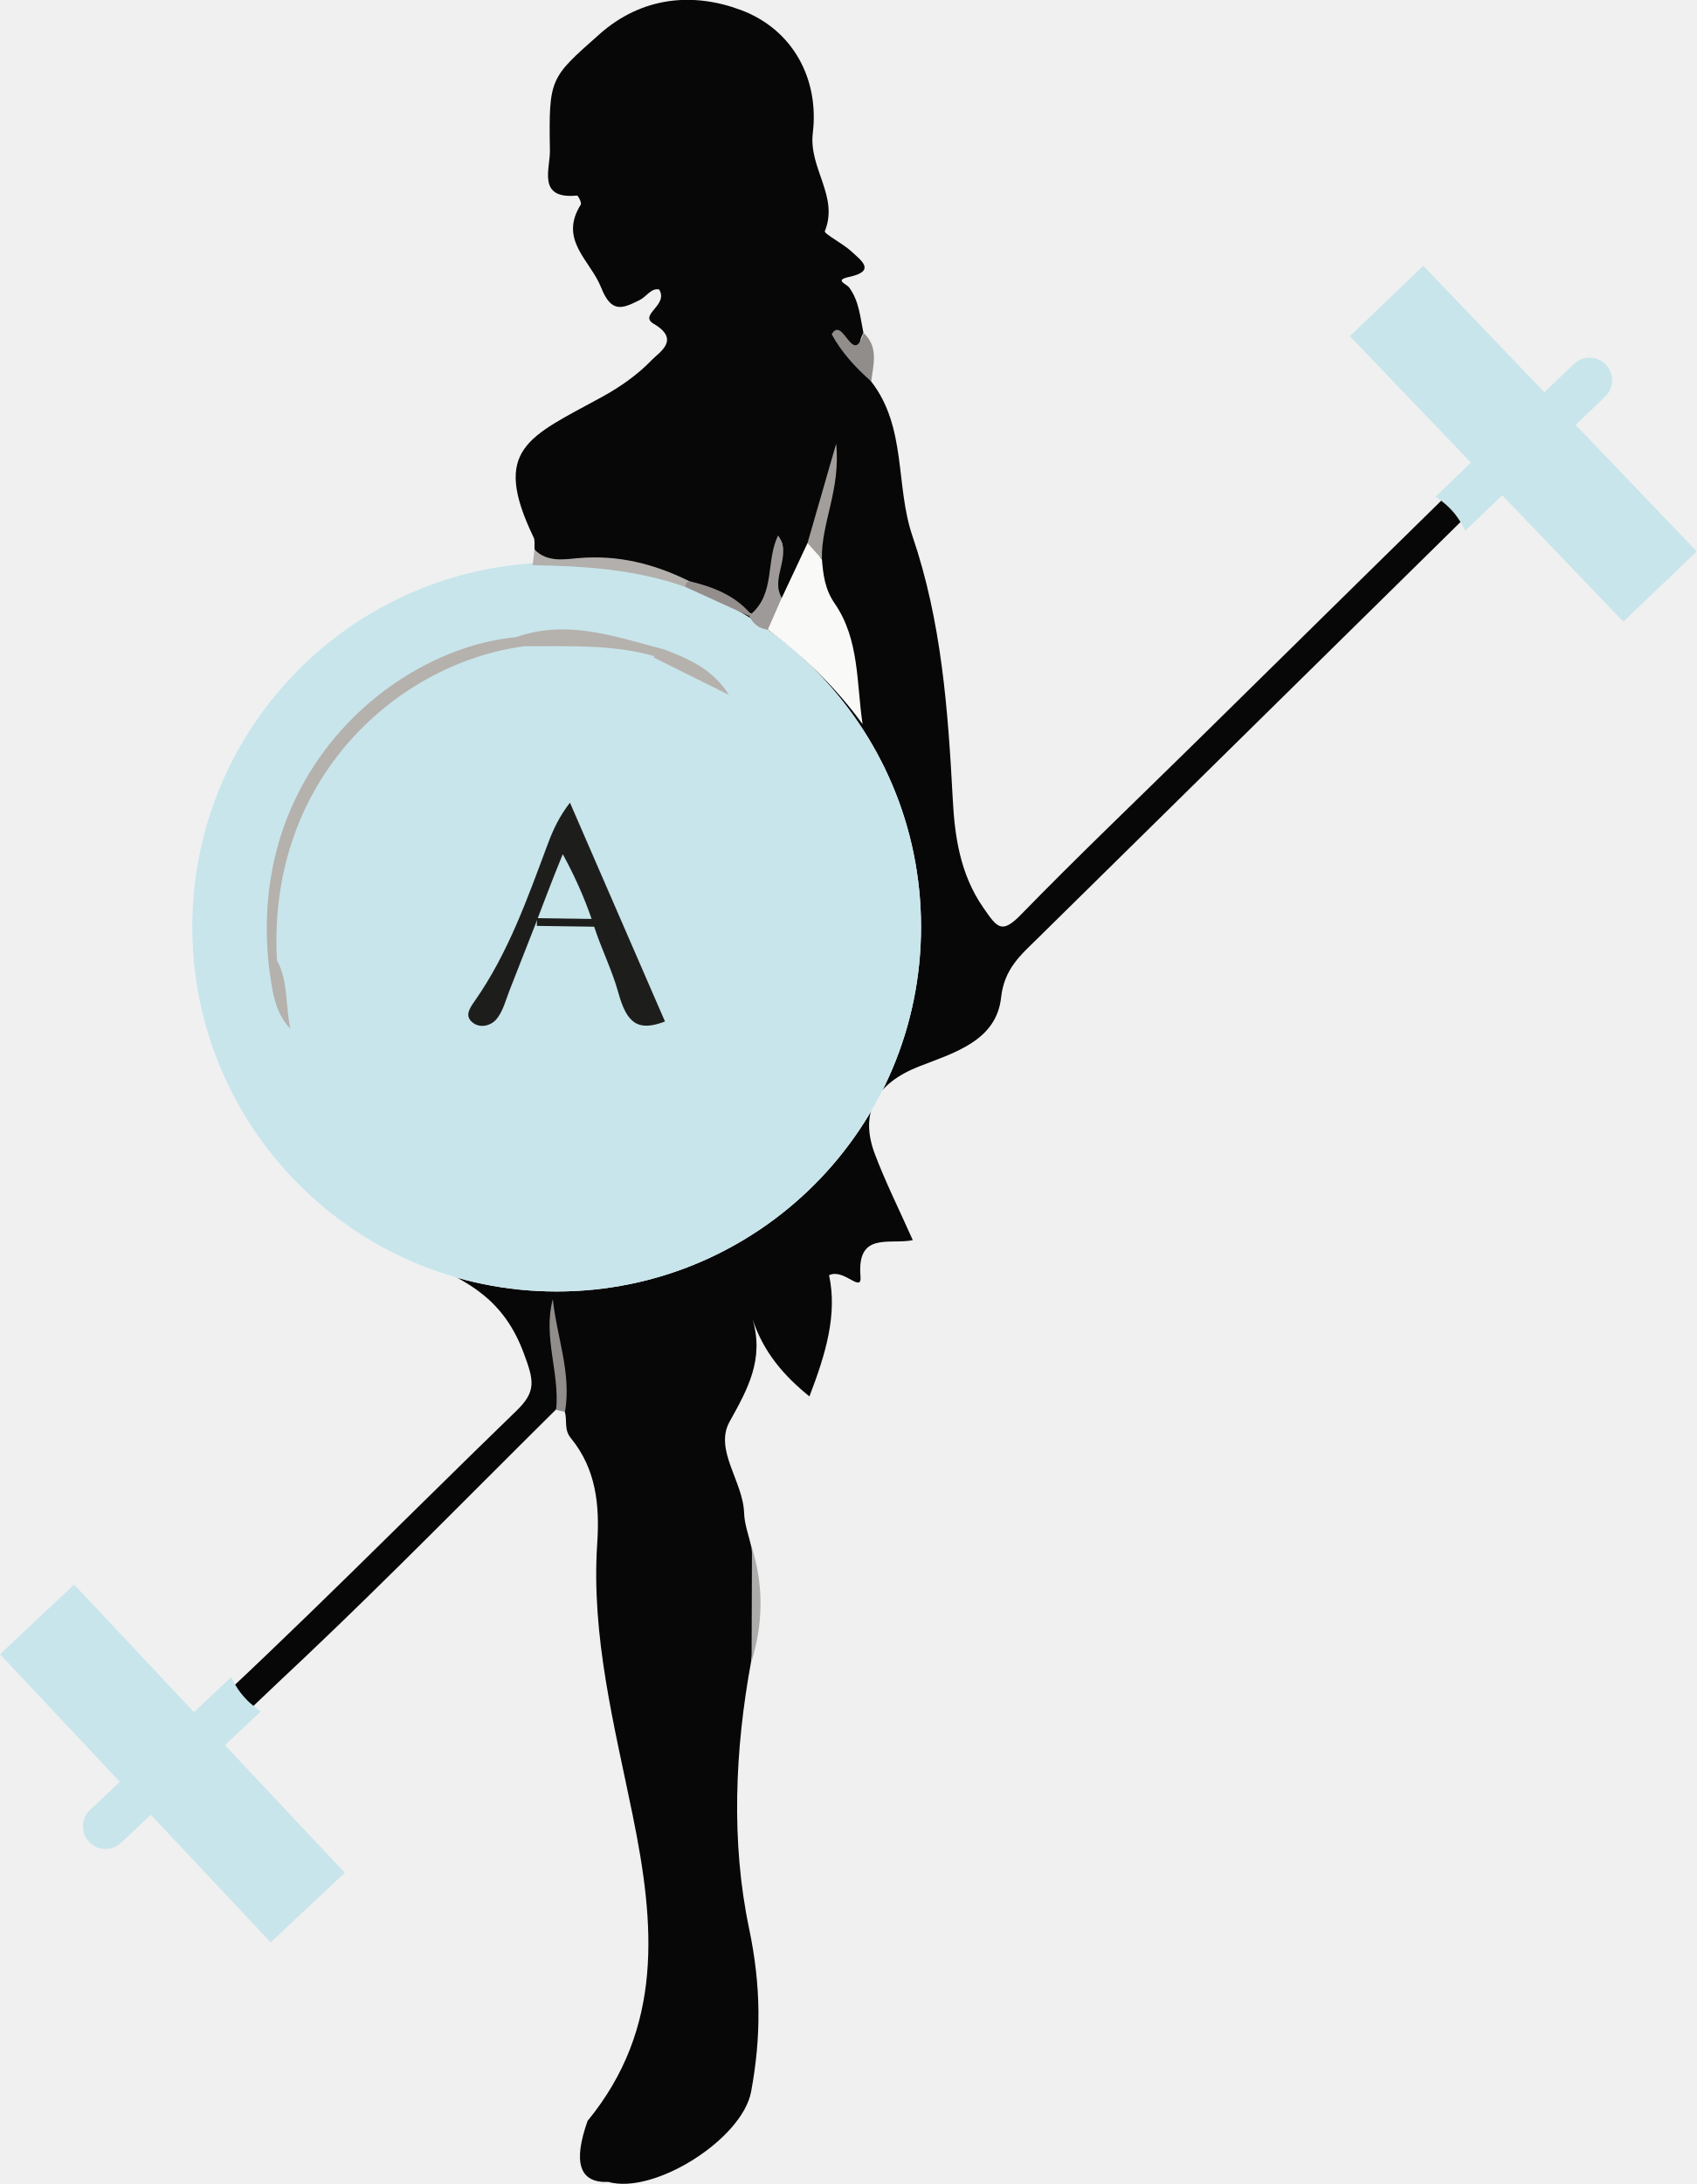
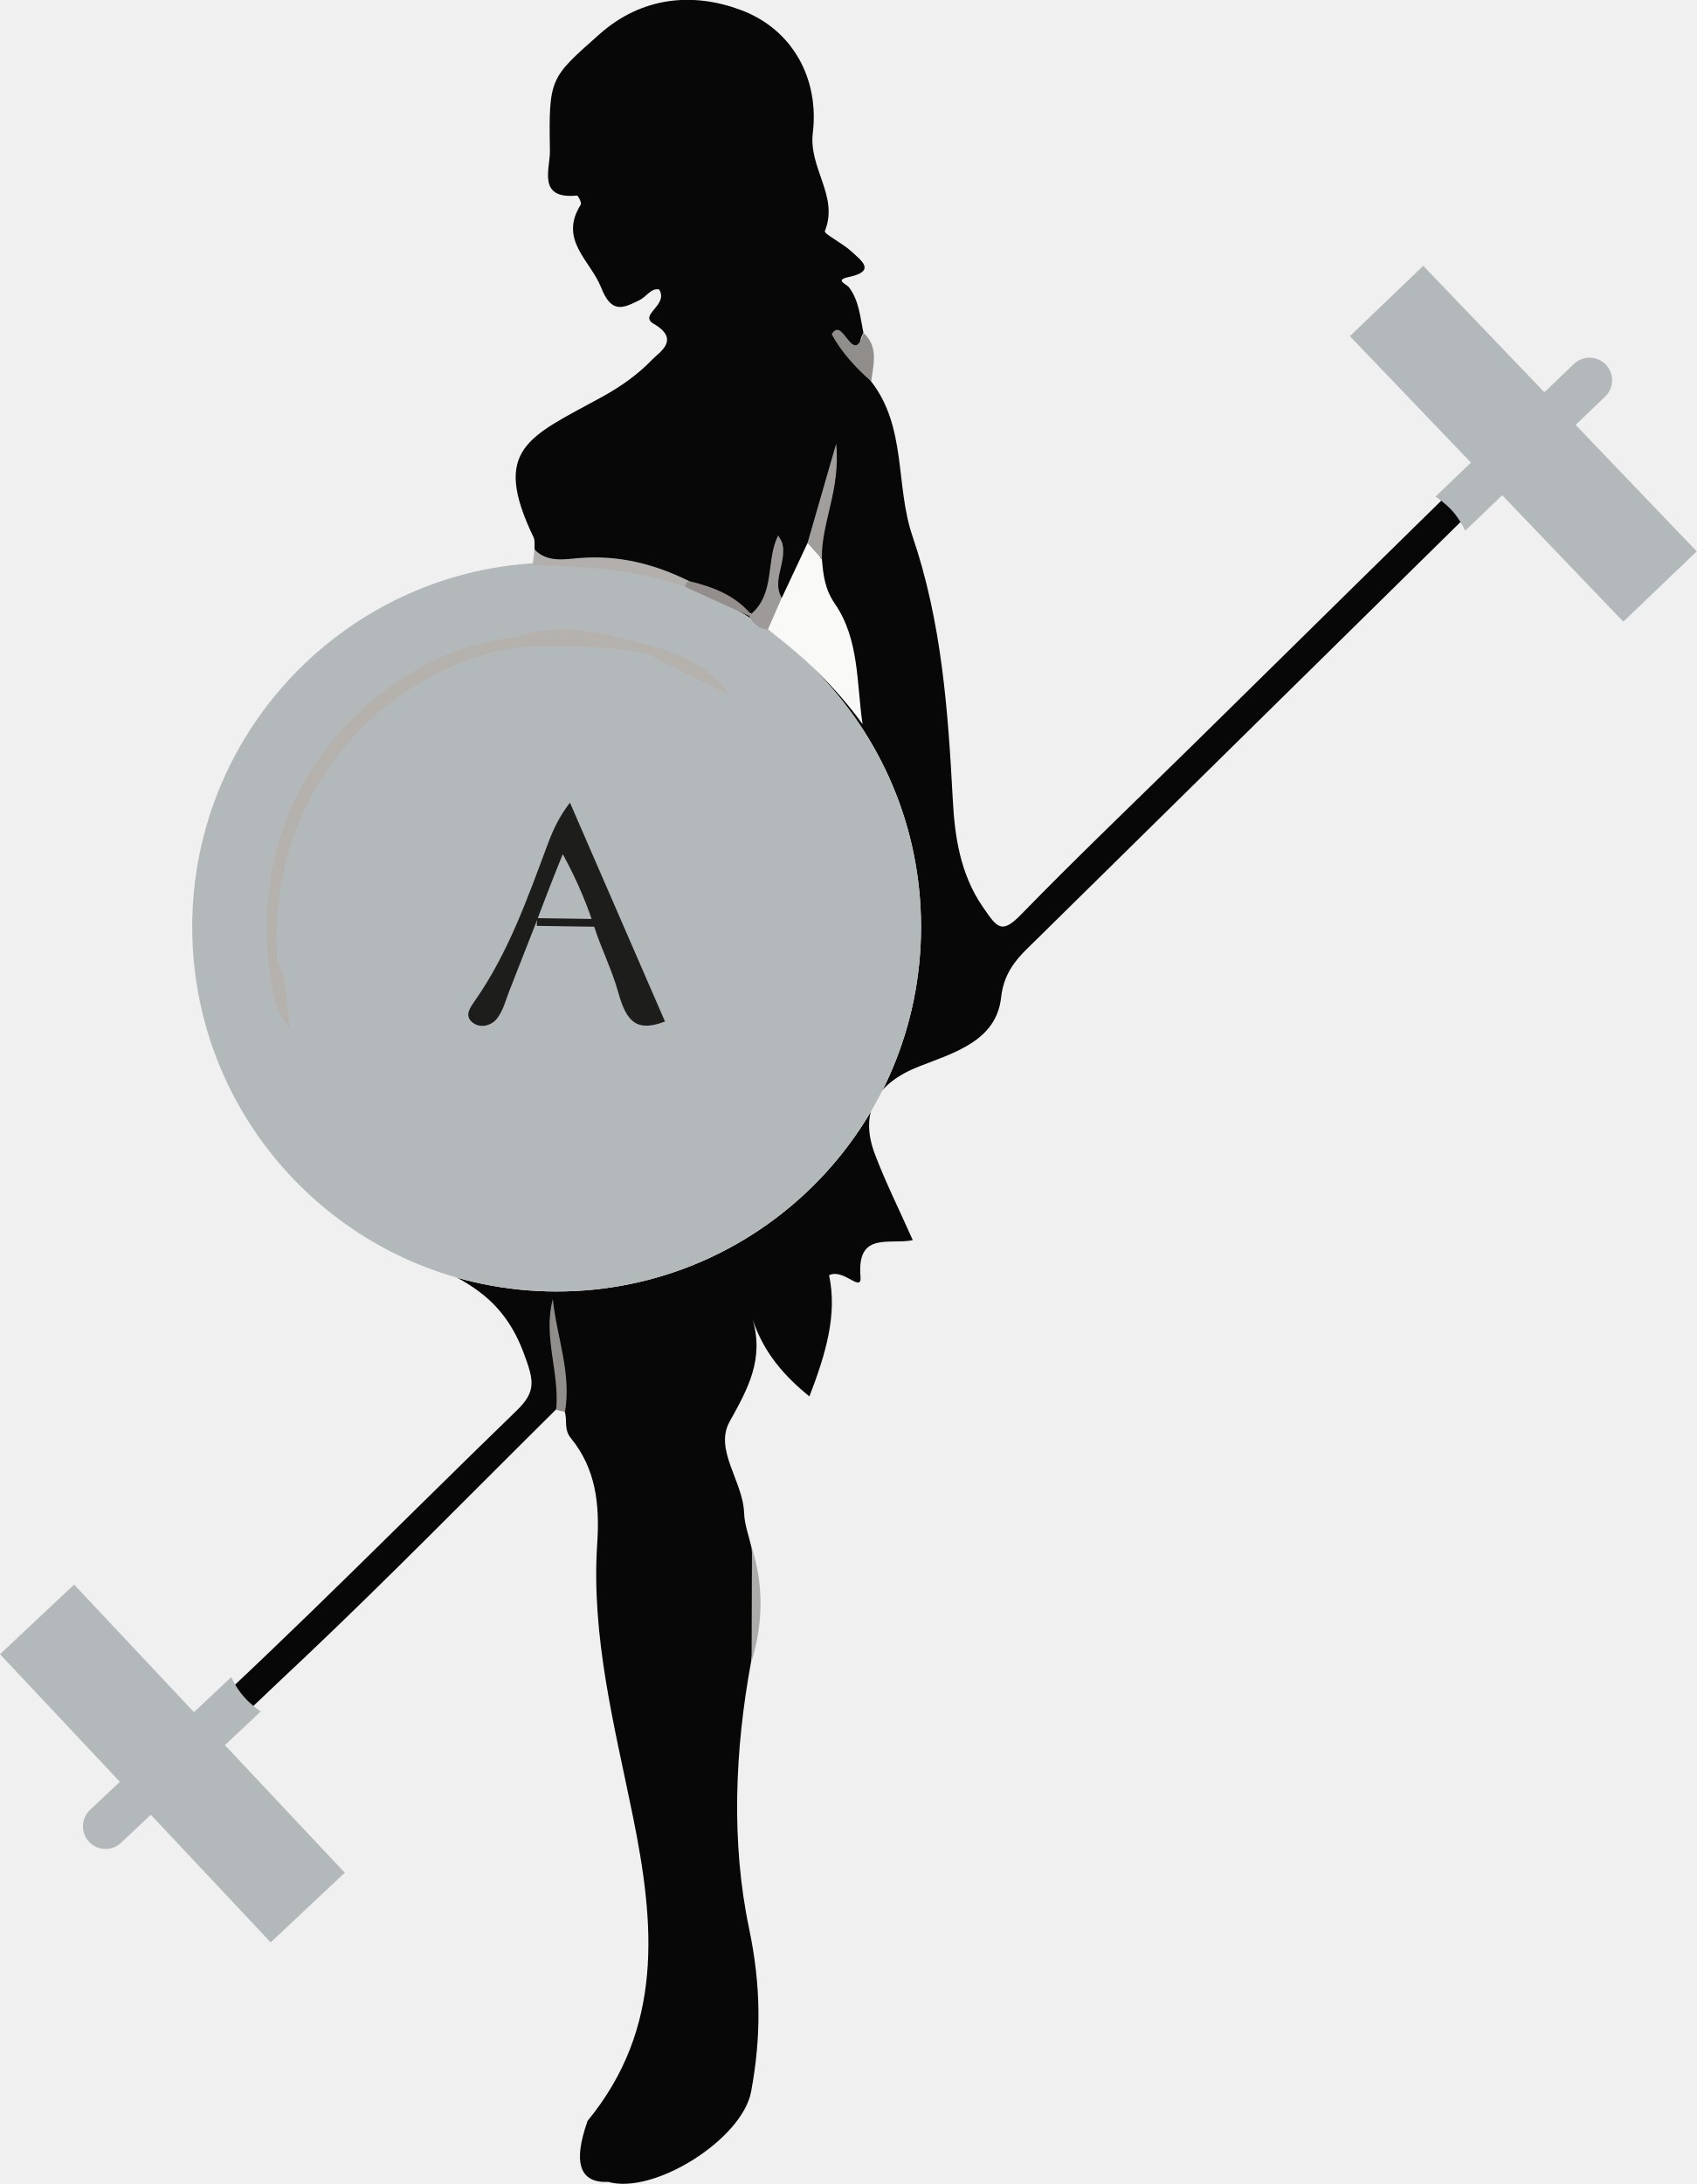
<svg xmlns="http://www.w3.org/2000/svg" id="Capa_2" data-name="Capa 2" viewBox="0 0 220.27 283.46">
  <defs>
    <style>
      .cls-1 {
        fill: #a29e9b;
      }

      .cls-1, .cls-2, .cls-3, .cls-4, .cls-5, .cls-6, .cls-7, .cls-8, .cls-9, .cls-10, .cls-11, .cls-12 {
        stroke-width: 0px;
      }

      .cls-2 {
-         fill: #c8e5eb;
+         fill: #b2afac;
      }

      .cls-3 {
-         fill: #b2afac;
-       }
- 
-       .cls-4 {
        fill: #1d1e1c;
      }

      .cls-13 {
        fill: none;
        stroke: #1d1e1c;
        stroke-miterlimit: 10;
      }

-       .cls-5 {
+       .cls-4 {
        fill: #9e9a99;
      }

-       .cls-6 {
+       .cls-5 {
        fill: #fff;
      }

-       .cls-7 {
+       .cls-6 {
        fill: #b5b1ad;
      }

-       .cls-8 {
+       .cls-7 {
        fill: #acacaa;
      }

-       .cls-9 {
+       .cls-8 {
        fill: #f9f9f8;
      }

-       .cls-10 {
+       .cls-9 {
        fill: #918d8b;
      }

-       .cls-11 {
+       .cls-10 {
        fill: #938e8c;
      }

+       .cls-11 {
+         fill: #070707;
+       }
+ 
      .cls-12 {
-         fill: #070707;
+         fill: #b3b9ba;
      }
    </style>
  </defs>
  <g id="Capa_1-2" data-name="Capa 1">
-     <path class="cls-12" d="m23.89,224.81c14.76-13.5,28.77-27.78,43.14-41.69,2.62-2.53,2.3-3.92.95-7.53-2.57-6.88-7.09-9.31-13.28-11.95-14.05-5.98-23.23-16.99-27.82-31.64-.5-1.61-.42-3.4-.61-5.1-.58-4.59-.57-9.18,0-13.77,3.04-22.96,23.87-39.01,42.88-39.78,6.39-1.06,12.59-.06,18.7,1.77,3.14,1.31,6.3,2.62,9.21,4.41,1.06.79,2.46.8,3.53,1.57,4.67,2.94,8.99,6.2,10.41,10.37-.39-5.69-4.2-12.05-5.44-19.09.14-4.34,2.38-8.25,2.8-12.54-.15,3.75-2.34,7.02-2.64,10.74-.88,2.82-1.08,6.05-4.41,7.41-2.77-3.03,1.53-5.78-.05-7.99-1.25,2.66.54,7.22-3.13,9.97-3.08-1.62-6.15-3.29-9.4-4.58-5.23-1.55-10.48-2.97-16.03-2.41-1.41.14-2.77-.03-3.31-1.69-.03-.52.09-1.12-.12-1.55-5.53-11.49-.64-13.01,8.77-18.16,2.47-1.35,4.73-2.93,6.6-4.88.95-.99,3.75-2.61.23-4.67-2.02-1.18,1.95-2.38.71-4.45-1.02-.26-1.65.93-2.55,1.37-2.21,1.1-3.65,1.76-4.99-1.63-1.4-3.54-5.55-6.16-2.64-10.77.14-.22-.35-1.19-.49-1.17-5.22.52-3.48-3.48-3.52-5.81-.16-9.49.01-9.42,6.41-15.11,5.54-4.93,12.21-5.48,18.41-3.15,6.74,2.53,10.15,8.96,9.31,15.94-.56,4.61,3.41,8.21,1.56,12.75-.14.34,2.38,1.62,3.48,2.66,1.16,1.09,3.27,2.51-.32,3.28-1.98.43-.39.86,0,1.38,1.29,1.73,1.43,3.85,1.85,5.87-1.27,2.35-.01,4.31.99,6.3,4.64,5.94,3.14,13.53,5.37,20.07,3.8,11.14,4.62,22.59,5.24,34.2.25,4.72.93,9.68,3.96,14.04,1.83,2.65,2.39,3.49,4.95.85,7.28-7.47,14.83-14.67,22.27-21.98,14.38-14.14,28.73-28.31,43.18-42.38,1.13-1.1,2.36-4.06,4.38-1.97,1.74,1.81-.59,3.39-1.9,4.68-21.93,21.6-43.88,43.17-65.8,64.77-2.18,2.15-4.35,3.92-4.77,7.71-.62,5.64-6.17,7.18-10.64,8.93-5.56,2.18-7.8,5.95-5.74,11.39,1.38,3.64,3.13,7.14,4.92,11.16-3,.62-7.28-1.18-6.79,4.7.19,2.27-2.16-1.09-4.08-.15,1.1,5.11-.44,10.23-2.55,15.73-3.32-2.69-5.94-5.7-7.38-10.01,1.52,5.17-.6,9.01-2.98,13.28-2.04,3.66,1.75,7.75,1.88,11.86.05,1.51.63,3,.97,4.5.49,4.92.6,9.83-.05,14.74-2.14,11.55-2.61,23.56-.28,34.65,1.58,7.53,1.59,14.11.27,21.22-1.15,6.15-12.56,13.39-18.54,11.71q-5.59.25-2.69-7.92c9.9-12.07,8.74-25.53,5.87-39.6-2.37-11.63-5.42-23.28-4.62-35.32.34-5.08-.16-9.71-3.43-13.71-.93-1.13-.42-2.32-.79-3.42-.3-4.78-1.95-9.5-1.49-13.41-1.71,3.68,2.78,8.53.34,13.15-10.85,10.74-21.53,21.67-32.61,32.16-4.4,4.16-8.29,7.73-12.45,12.1" />
-     <circle class="cls-6" cx="72.26" cy="120.31" r="47.31" />
-     <circle class="cls-2" cx="72.26" cy="120.31" r="47.31" />
-     <path class="cls-3" d="m69.38,71.31c1.67,1.71,3.82,1.29,5.8,1.12,5.09-.43,9.78.76,14.29,2.99.1.43-.07.68-.5.75-6.42-2.26-13.09-2.72-19.82-2.81.08-.68.16-1.37.24-2.05Z" />
-     <path class="cls-10" d="m72.2,182.99c.48-4.82-1.75-9.51-.43-14.38.5,4.89,2.44,9.59,1.58,14.64-.39-.09-.77-.17-1.16-.26Z" />
-     <path class="cls-10" d="m113.11,49.51c-2.06-1.81-3.88-3.8-5.14-6.13,1.48-2.51,2.76,4.39,4.14-.17,1.99,1.84,1.26,4.11.99,6.3Z" />
-     <path class="cls-8" d="m97.57,215.63c.02-4.91.03-9.83.05-14.74,1.53,4.92,1.45,9.83-.05,14.74Z" />
-     <path class="cls-4" d="m73.99,104.17c4.15,9.56,8.25,18.99,12.34,28.41-3.55,1.36-4.97.2-6.06-3.75-.81-2.93-2.2-5.66-3.13-8.55-.73-2.28-1.96-5.55-4.08-9.42-1.61,3.92-2.78,7.12-3.63,9.31-1.13,2.9-2.21,5.65-3.29,8.39-.5,1.27-.84,2.71-1.69,3.72-.75.89-2.26,1.27-3.26.29-.81-.8-.23-1.7.43-2.64,4.36-6.21,6.86-13.34,9.48-20.35.73-1.96,1.54-3.66,2.89-5.4Z" />
-     <path class="cls-9" d="m106.7,72.57c.17,2.03.38,3.9,1.67,5.77,3.21,4.66,2.81,10.28,3.61,15.65-3.49-4.81-7.65-8.78-12.29-12.27-.83-2.01.59-3.03,1.81-4.14,1.11-2.36,2.22-4.73,3.33-7.09,2.06-.59,1.09,1.53,1.87,2.09Z" />
+     <path class="cls-11" d="m23.89,224.81c14.76-13.5,28.77-27.78,43.14-41.69,2.62-2.53,2.3-3.92.95-7.53-2.57-6.88-7.09-9.31-13.28-11.95-14.05-5.98-23.23-16.99-27.82-31.64-.5-1.61-.42-3.4-.61-5.1-.58-4.59-.57-9.18,0-13.77,3.04-22.96,23.87-39.01,42.88-39.78,6.39-1.06,12.59-.06,18.7,1.77,3.14,1.31,6.3,2.62,9.21,4.41,1.06.79,2.46.8,3.53,1.57,4.67,2.94,8.99,6.2,10.41,10.37-.39-5.69-4.2-12.05-5.44-19.09.14-4.34,2.38-8.25,2.8-12.54-.15,3.75-2.34,7.02-2.64,10.74-.88,2.82-1.08,6.05-4.41,7.41-2.77-3.03,1.53-5.78-.05-7.99-1.25,2.66.54,7.22-3.13,9.97-3.08-1.62-6.15-3.29-9.4-4.58-5.23-1.55-10.48-2.97-16.03-2.41-1.41.14-2.77-.03-3.31-1.69-.03-.52.09-1.12-.12-1.55-5.53-11.49-.64-13.01,8.77-18.16,2.47-1.35,4.73-2.93,6.6-4.88.95-.99,3.75-2.61.23-4.67-2.02-1.18,1.95-2.38.71-4.45-1.02-.26-1.65.93-2.55,1.37-2.21,1.1-3.65,1.76-4.99-1.63-1.4-3.54-5.55-6.16-2.64-10.77.14-.22-.35-1.19-.49-1.17-5.22.52-3.48-3.48-3.52-5.81-.16-9.49.01-9.42,6.41-15.11,5.54-4.93,12.21-5.48,18.41-3.15,6.74,2.53,10.15,8.96,9.31,15.94-.56,4.61,3.41,8.21,1.56,12.75-.14.34,2.38,1.62,3.48,2.66,1.16,1.09,3.27,2.51-.32,3.28-1.98.43-.39.86,0,1.38,1.29,1.73,1.43,3.85,1.85,5.87-1.27,2.35-.01,4.31.99,6.3,4.64,5.94,3.14,13.53,5.37,20.07,3.8,11.14,4.62,22.59,5.24,34.2.25,4.72.93,9.68,3.96,14.04,1.83,2.65,2.39,3.49,4.95.85,7.28-7.47,14.83-14.67,22.27-21.98,14.38-14.14,28.73-28.31,43.18-42.38,1.13-1.1,2.36-4.06,4.38-1.97,1.74,1.81-.59,3.39-1.9,4.68-21.93,21.6-43.88,43.17-65.8,64.77-2.18,2.15-4.35,3.92-4.77,7.71-.62,5.64-6.17,7.18-10.64,8.93-5.56,2.18-7.8,5.95-5.74,11.39,1.38,3.64,3.13,7.14,4.92,11.16-3,.62-7.28-1.18-6.79,4.7.19,2.27-2.16-1.09-4.08-.15,1.1,5.11-.44,10.23-2.55,15.73-3.32-2.69-5.94-5.7-7.38-10.01,1.52,5.17-.6,9.01-2.98,13.28-2.04,3.66,1.75,7.75,1.88,11.86.05,1.51.63,3,.97,4.5.49,4.92.6,9.83-.05,14.74-2.14,11.55-2.61,23.56-.28,34.65,1.58,7.53,1.59,14.11.27,21.22-1.15,6.15-12.56,13.39-18.54,11.71q-5.59.25-2.69-7.92c9.9-12.07,8.74-25.53,5.87-39.6-2.37-11.63-5.42-23.28-4.62-35.32.34-5.08-.16-9.71-3.43-13.71-.93-1.13-.42-2.32-.79-3.42-.3-4.78-1.95-9.5-1.49-13.41-1.71,3.68,2.78,8.53.34,13.15-10.85,10.74-21.53,21.67-32.61,32.16-4.4,4.16-8.29,7.73-12.45,12.1" />
+     <circle class="cls-5" cx="72.26" cy="120.31" r="47.31" />
+     <circle class="cls-12" cx="72.26" cy="120.31" r="47.31" />
+     <path class="cls-2" d="m69.38,71.31c1.67,1.71,3.82,1.29,5.8,1.12,5.09-.43,9.78.76,14.29,2.99.1.43-.07.68-.5.75-6.42-2.26-13.09-2.72-19.82-2.81.08-.68.16-1.37.24-2.05Z" />
+     <path class="cls-9" d="m72.2,182.99c.48-4.82-1.75-9.51-.43-14.38.5,4.89,2.44,9.59,1.58,14.64-.39-.09-.77-.17-1.16-.26Z" />
+     <path class="cls-9" d="m113.11,49.51c-2.06-1.81-3.88-3.8-5.14-6.13,1.48-2.51,2.76,4.39,4.14-.17,1.99,1.84,1.26,4.11.99,6.3Z" />
+     <path class="cls-7" d="m97.57,215.63c.02-4.91.03-9.83.05-14.74,1.53,4.92,1.45,9.83-.05,14.74Z" />
+     <path class="cls-3" d="m73.99,104.17c4.15,9.56,8.25,18.99,12.34,28.41-3.55,1.36-4.97.2-6.06-3.75-.81-2.93-2.2-5.66-3.13-8.55-.73-2.28-1.96-5.55-4.08-9.42-1.61,3.92-2.78,7.12-3.63,9.31-1.13,2.9-2.21,5.65-3.29,8.39-.5,1.27-.84,2.71-1.69,3.72-.75.89-2.26,1.27-3.26.29-.81-.8-.23-1.7.43-2.64,4.36-6.21,6.86-13.34,9.48-20.35.73-1.96,1.54-3.66,2.89-5.4Z" />
+     <path class="cls-8" d="m106.7,72.57c.17,2.03.38,3.9,1.67,5.77,3.21,4.66,2.81,10.28,3.61,15.65-3.49-4.81-7.65-8.78-12.29-12.27-.83-2.01.59-3.03,1.81-4.14,1.11-2.36,2.22-4.73,3.33-7.09,2.06-.59,1.09,1.53,1.87,2.09Z" />
    <path class="cls-1" d="m106.7,72.57c-.62-.7-1.25-1.39-1.87-2.09,1.13-3.91,2.25-7.82,3.72-12.89.61,5.96-1.96,10.3-1.85,14.97Z" />
-     <path class="cls-5" d="m101.49,77.58c-.6,1.38-1.2,2.76-1.81,4.14-1.16-.1-1.91-.78-2.43-1.77l.24-.24c3.18-2.71,1.9-6.92,3.52-10.21,1.93,2.58-1.06,5.49.47,8.08Z" />
-     <path class="cls-7" d="m94.66,90.23c-2.19-3.49-5.45-4.8-8.75-6.06-.04.04-.07.08-.11.12-.01-.04-.02-.08-.03-.12-6.17-1.63-12.3-3.78-18.78-1.47,0,0,0,0,0,0-15.45,1.43-35,17.17-32.06,42.93.43,2.79.63,5.66,2.77,7.9-.66-2.96-.24-6.11-1.75-8.9-1.28-23.9,16.02-38.67,32.17-40.76,5.6.05,11.23-.29,16.72,1.26.05.02.09.03.14.04-.05.05-.09.1-.14.15,3.28,1.63,6.55,3.26,9.83,4.89Z" />
-     <path class="cls-11" d="m89.46,75.42c3.05.73,5.92,1.81,8.03,4.29,0,0-.24.24-.24.24-2.77-1.26-5.53-2.52-8.29-3.78,0-.36.17-.61.5-.75Z" />
-     <path class="cls-2" d="m31.26,219.74c-.5-.65-.9-1.35-1.24-2.07l-4.84,4.55-15.56-16.56-9.62,9.04,15.56,16.56-3.87,3.64c-1.18,1.11-1.24,2.97-.13,4.15s2.96,1.24,4.15.13l3.87-3.64,15.56,16.56,9.62-9.04-15.56-16.56,4.65-4.37c-.96-.66-1.85-1.44-2.58-2.39Z" />
-     <path class="cls-2" d="m188.96,66.82c.5.64.91,1.34,1.26,2.06l4.8-4.6,15.72,16.41,9.53-9.13-15.72-16.41,3.83-3.67c1.17-1.12,1.21-2.98.09-4.15s-2.98-1.21-4.15-.09l-3.83,3.67-15.72-16.41-9.53,9.13,15.72,16.41-4.6,4.41c.97.65,1.86,1.42,2.6,2.36Z" />
+     <path class="cls-4" d="m101.49,77.58c-.6,1.38-1.2,2.76-1.81,4.14-1.16-.1-1.91-.78-2.43-1.77l.24-.24c3.18-2.71,1.9-6.92,3.52-10.21,1.93,2.58-1.06,5.49.47,8.08Z" />
+     <path class="cls-6" d="m94.66,90.23c-2.19-3.49-5.45-4.8-8.75-6.06-.04.04-.07.08-.11.12-.01-.04-.02-.08-.03-.12-6.17-1.63-12.3-3.78-18.78-1.47,0,0,0,0,0,0-15.45,1.43-35,17.17-32.06,42.93.43,2.79.63,5.66,2.77,7.9-.66-2.96-.24-6.11-1.75-8.9-1.28-23.9,16.02-38.67,32.17-40.76,5.6.05,11.23-.29,16.72,1.26.05.02.09.03.14.04-.05.05-.09.1-.14.15,3.28,1.63,6.55,3.26,9.83,4.89Z" />
+     <path class="cls-10" d="m89.46,75.42c3.05.73,5.92,1.81,8.03,4.29,0,0-.24.24-.24.24-2.77-1.26-5.53-2.52-8.29-3.78,0-.36.17-.61.5-.75Z" />
+     <path class="cls-12" d="m31.26,219.74c-.5-.65-.9-1.35-1.24-2.07l-4.84,4.55-15.56-16.56-9.62,9.04,15.56,16.56-3.87,3.64c-1.18,1.11-1.24,2.97-.13,4.15s2.96,1.24,4.15.13l3.87-3.64,15.56,16.56,9.62-9.04-15.56-16.56,4.65-4.37c-.96-.66-1.85-1.44-2.58-2.39Z" />
+     <path class="cls-12" d="m188.96,66.82c.5.64.91,1.34,1.26,2.06l4.8-4.6,15.72,16.41,9.53-9.13-15.72-16.41,3.83-3.67c1.17-1.12,1.21-2.98.09-4.15s-2.98-1.21-4.15-.09l-3.83,3.67-15.72-16.41-9.53,9.13,15.72,16.41-4.6,4.41c.97.65,1.86,1.42,2.6,2.36Z" />
    <line class="cls-13" x1="69.7" y1="119.67" x2="77.37" y2="119.78" />
  </g>
</svg>
